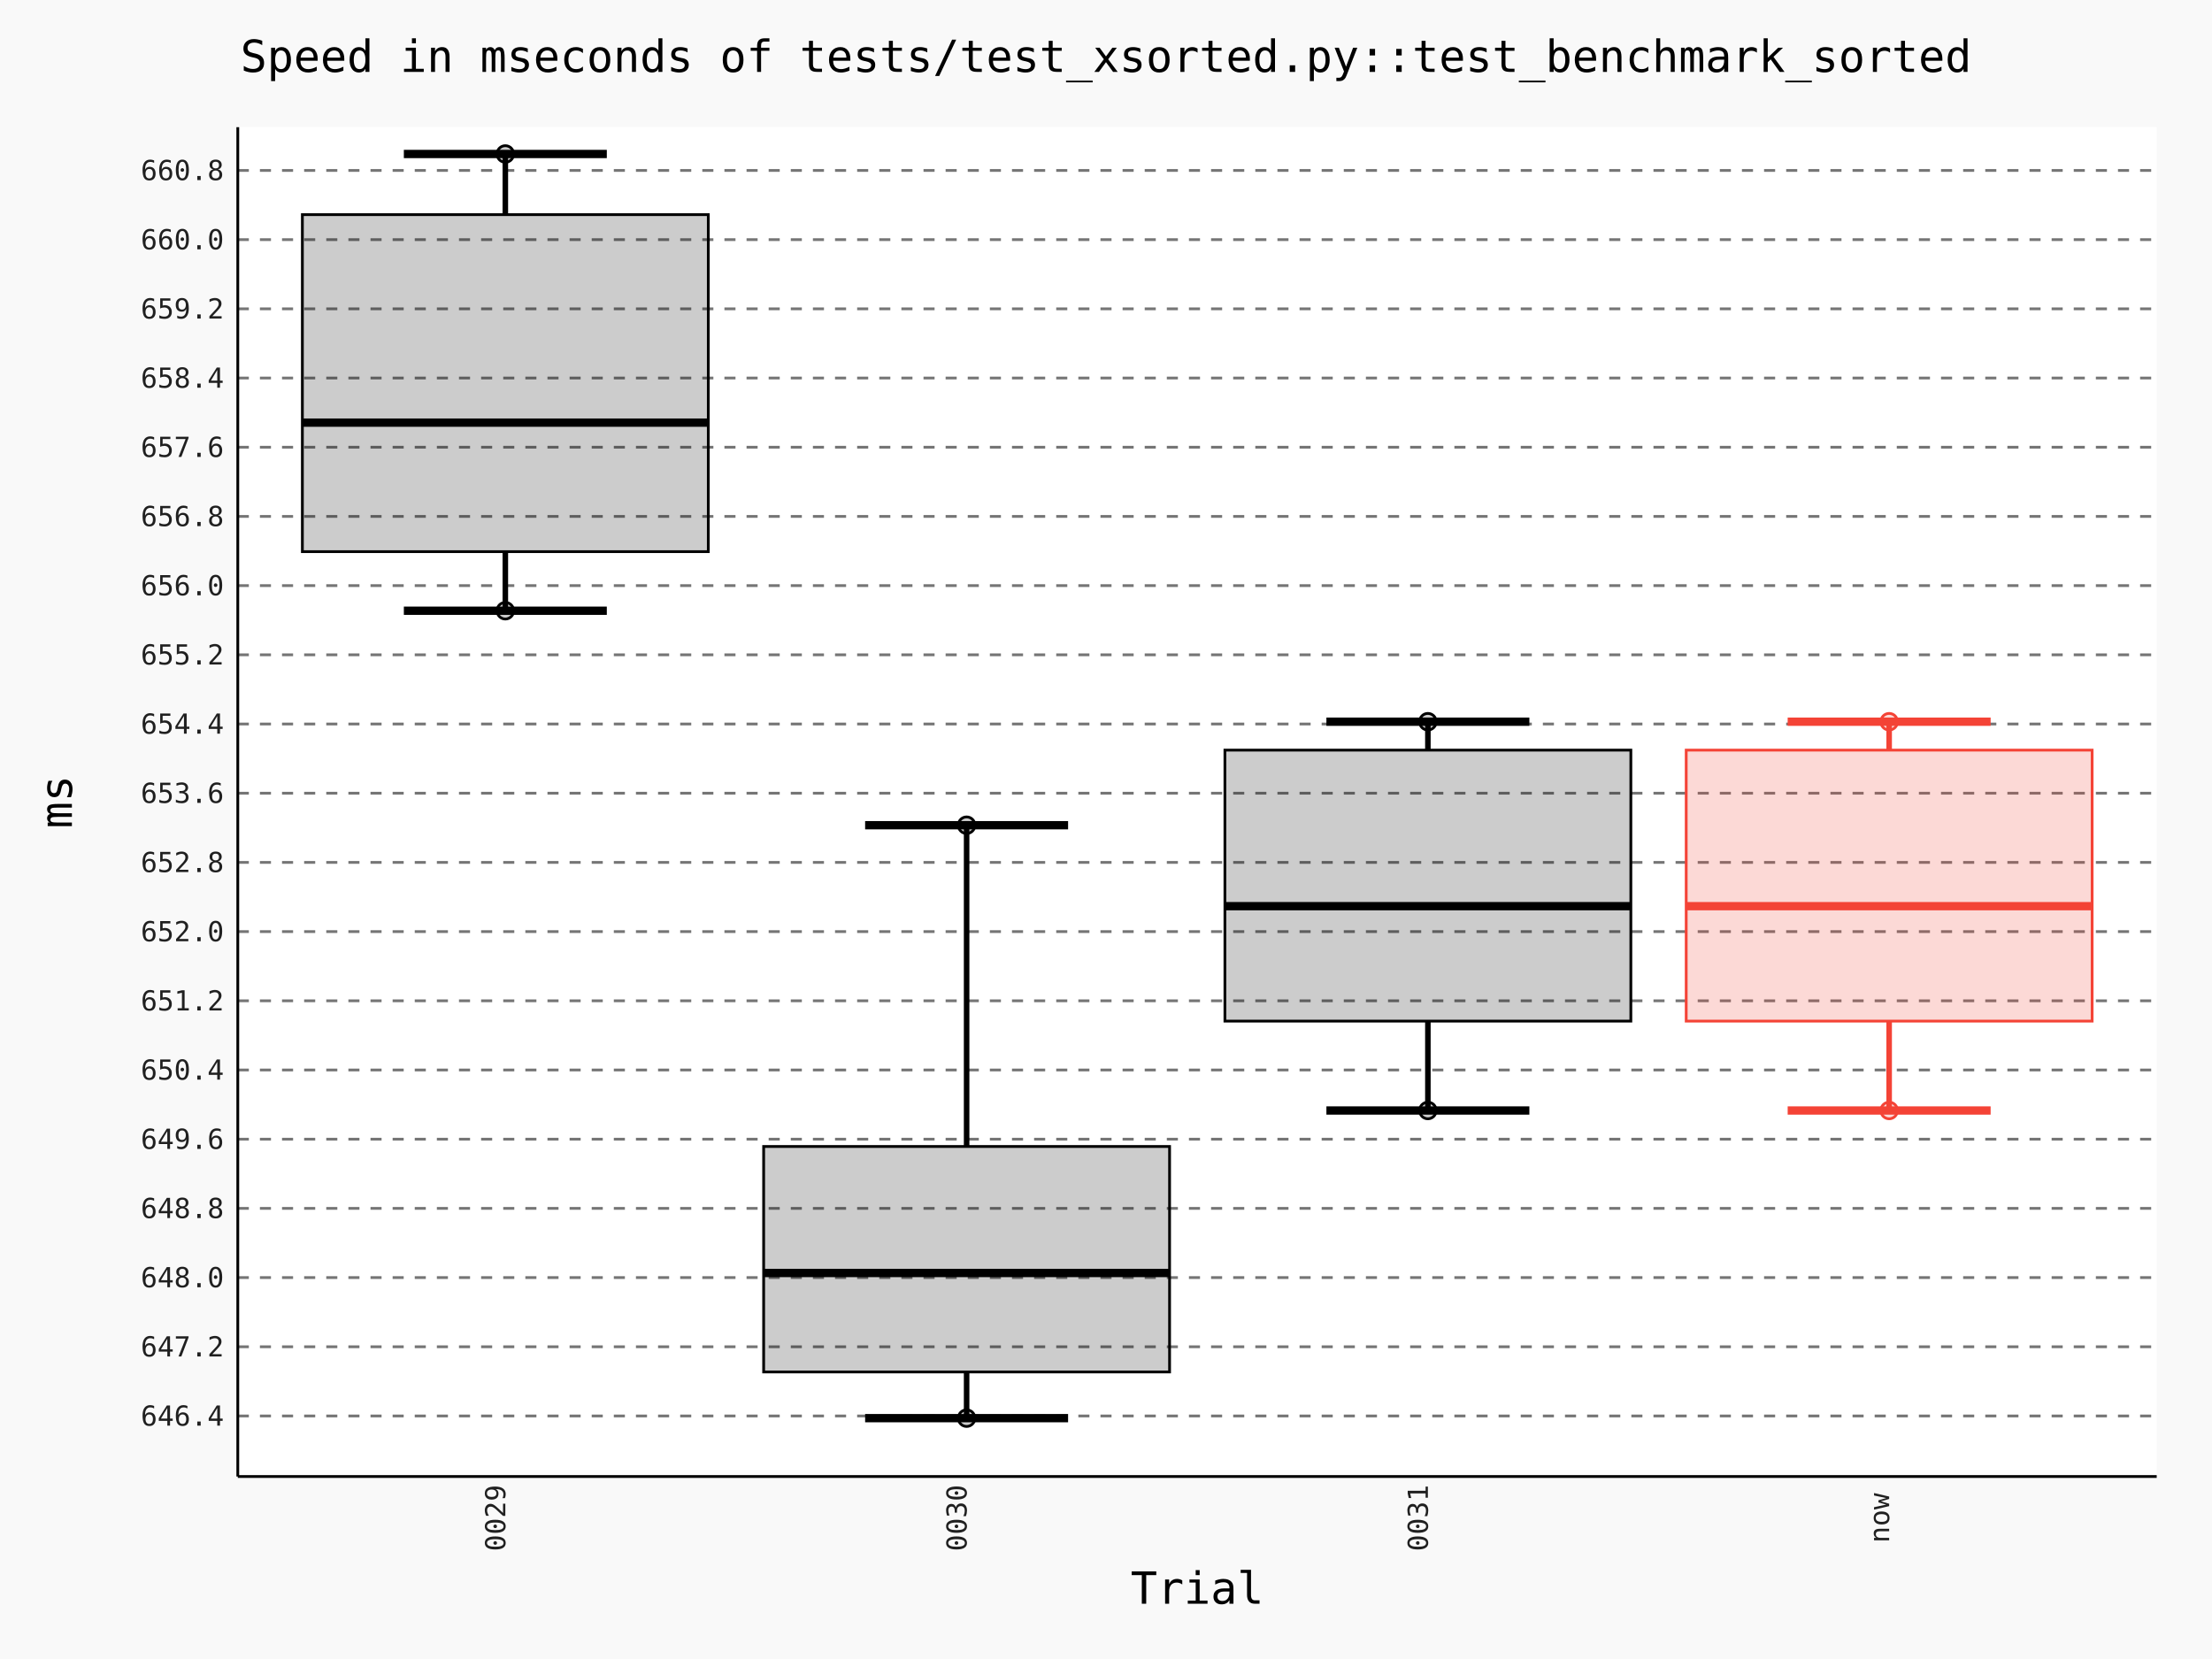
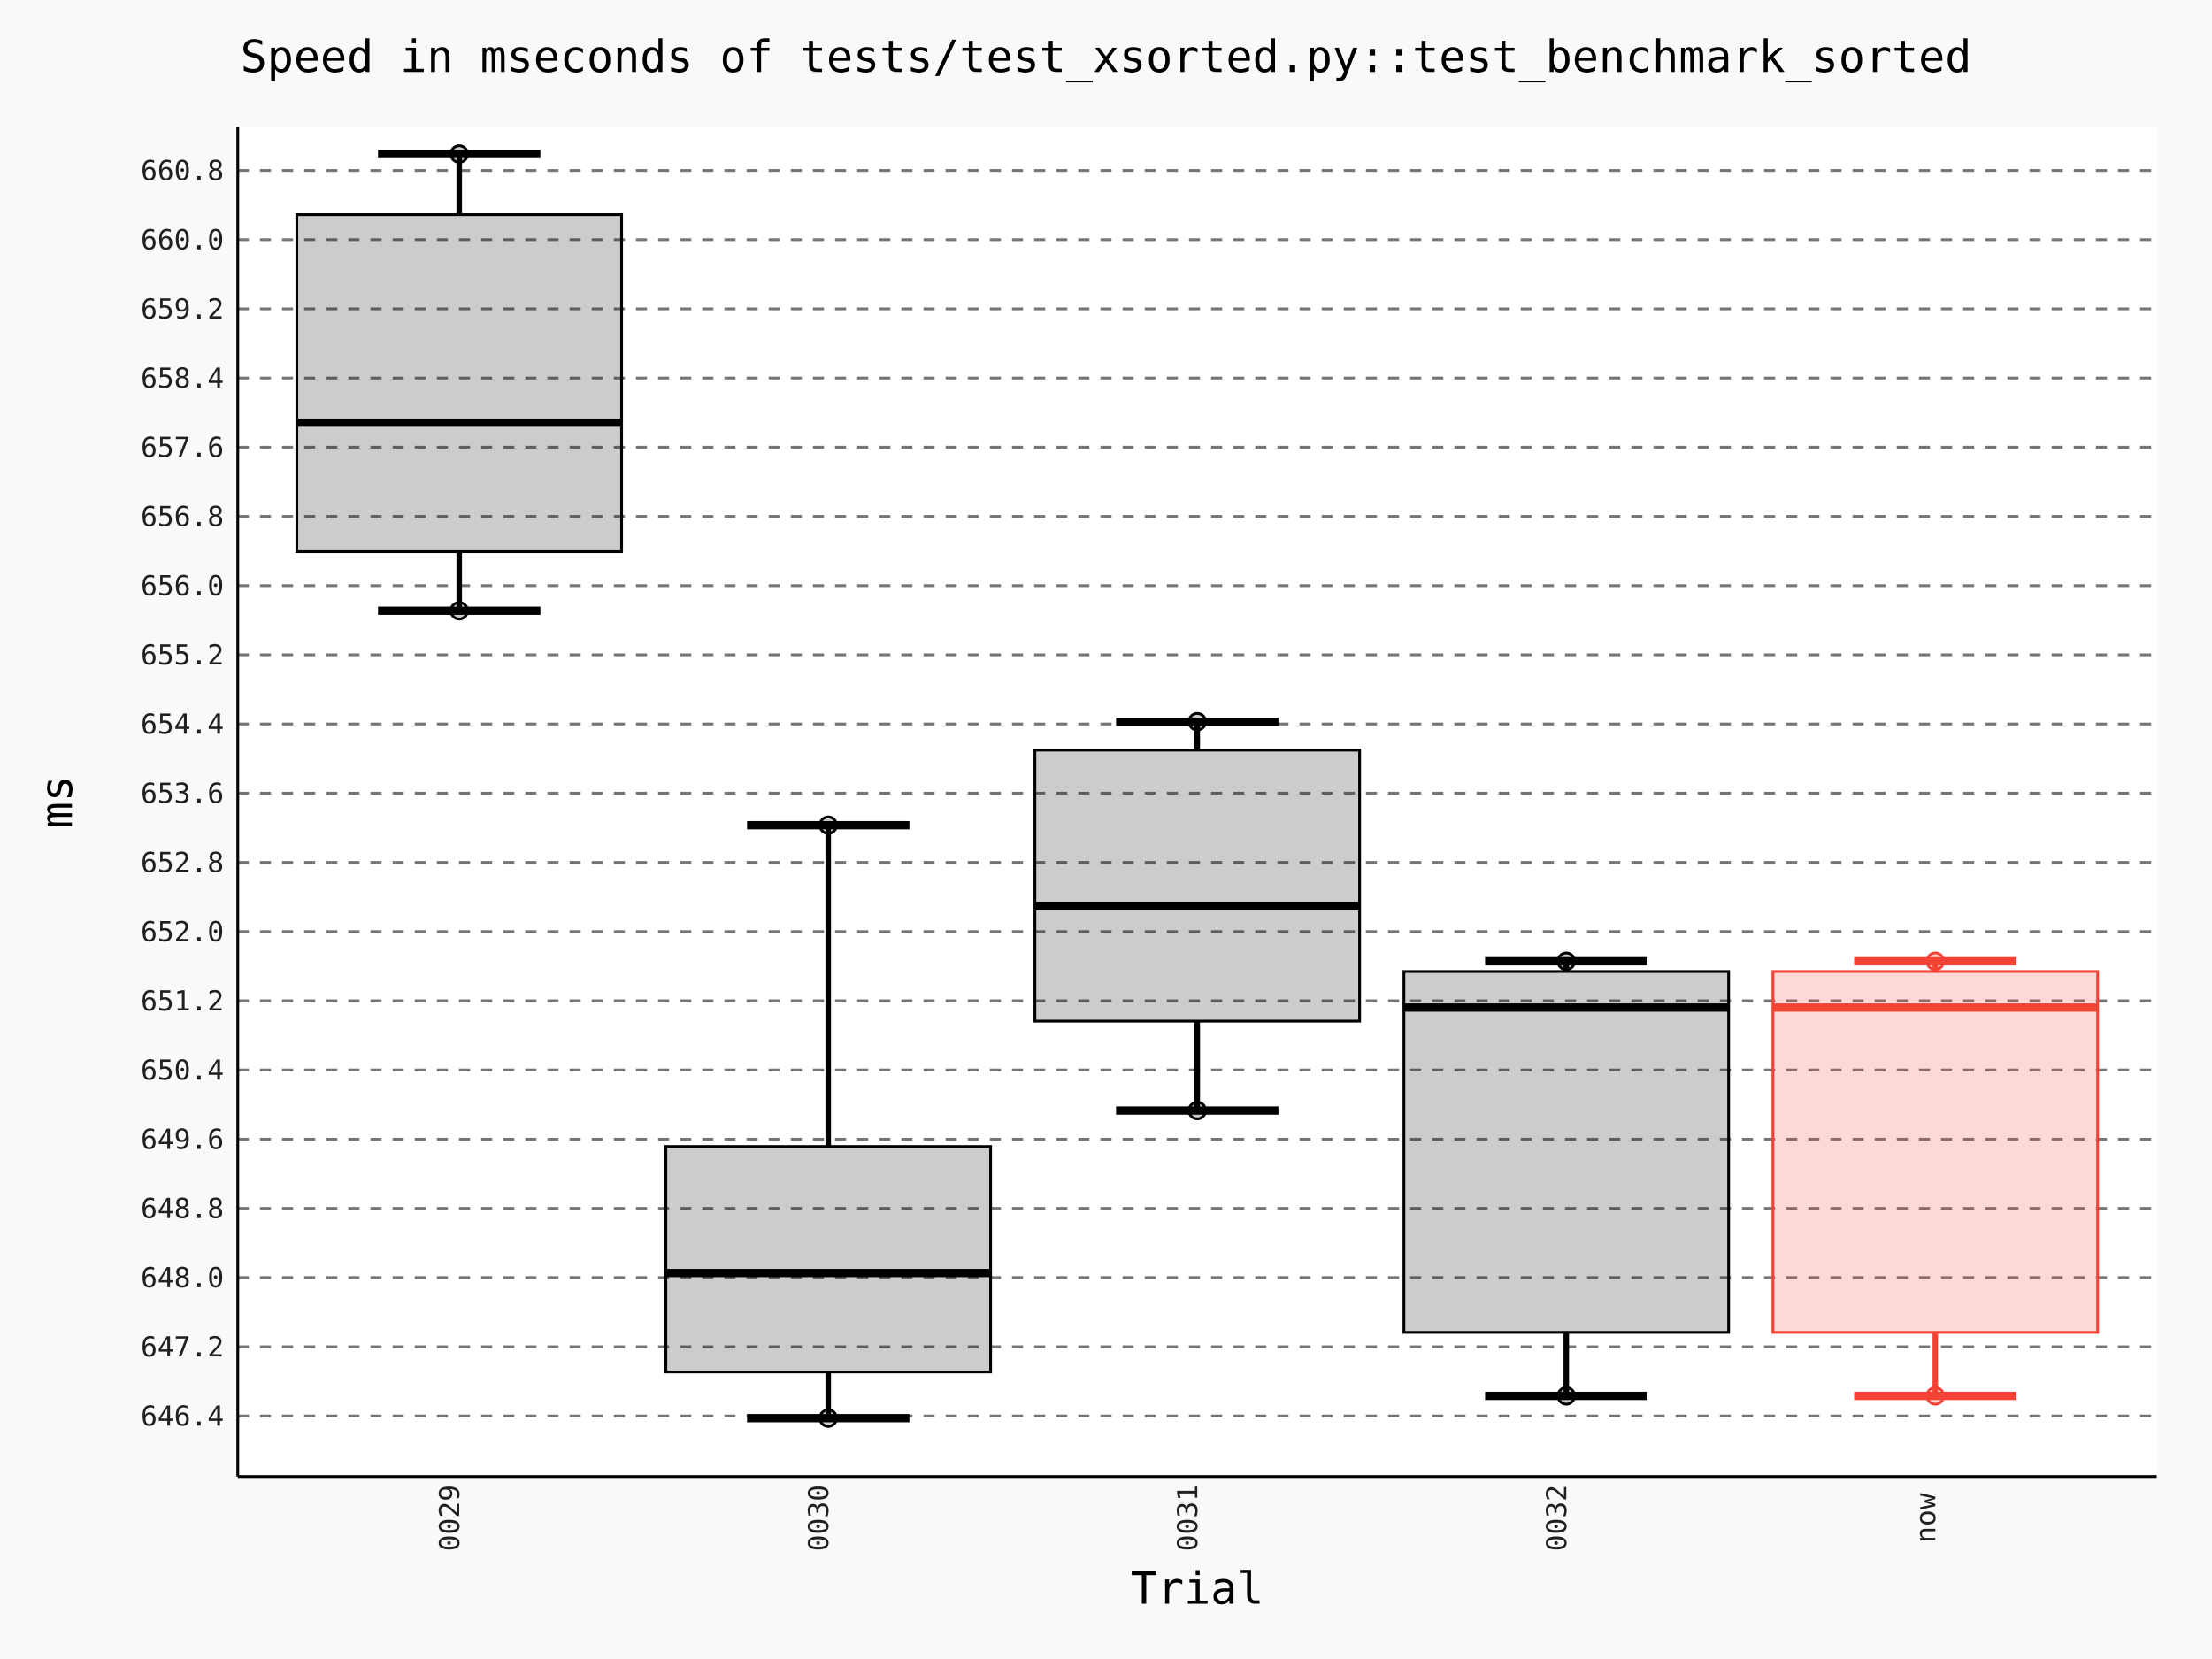
- <svg xmlns="http://www.w3.org/2000/svg" class="pygal-chart" id="chart-e55b91a6-74b0-422d-90cc-659d757ae2d8" viewBox="0 0 800 600">
+ <svg xmlns="http://www.w3.org/2000/svg" class="pygal-chart" id="chart-c85aea59-2a6d-484f-96e5-505e4a3c4611" viewBox="0 0 800 600">
  <defs>
-     <style type="text/css">#chart-e55b91a6-74b0-422d-90cc-659d757ae2d8{-webkit-user-select:none;-webkit-font-smoothing:antialiased;font-family:Consolas,"Deja Vu Sans Mono","Bitstream Vera Sans Mono","Courier New",monospace}#chart-e55b91a6-74b0-422d-90cc-659d757ae2d8 .title{font-family:Consolas,"Deja Vu Sans Mono","Bitstream Vera Sans Mono","Courier New",monospace;font-size:16px}#chart-e55b91a6-74b0-422d-90cc-659d757ae2d8 .legends .legend text{font-family:Consolas,"Deja Vu Sans Mono","Bitstream Vera Sans Mono","Courier New",monospace;font-size:14px}#chart-e55b91a6-74b0-422d-90cc-659d757ae2d8 .axis text{font-family:Consolas,"Deja Vu Sans Mono","Bitstream Vera Sans Mono","Courier New",monospace;font-size:10px}#chart-e55b91a6-74b0-422d-90cc-659d757ae2d8 .axis text.major{font-family:Consolas,"Deja Vu Sans Mono","Bitstream Vera Sans Mono","Courier New",monospace;font-size:10px}#chart-e55b91a6-74b0-422d-90cc-659d757ae2d8 .series text{font-family:Consolas,"Deja Vu Sans Mono","Bitstream Vera Sans Mono","Courier New",monospace;font-size:8px}#chart-e55b91a6-74b0-422d-90cc-659d757ae2d8 .tooltip{font-family:Consolas,"Deja Vu Sans Mono","Bitstream Vera Sans Mono","Courier New",monospace;font-size:14px}#chart-e55b91a6-74b0-422d-90cc-659d757ae2d8 text.no_data{font-family:Consolas,"Deja Vu Sans Mono","Bitstream Vera Sans Mono","Courier New",monospace;font-size:64px}
- #chart-e55b91a6-74b0-422d-90cc-659d757ae2d8{background-color:rgba(249,249,249,1)}#chart-e55b91a6-74b0-422d-90cc-659d757ae2d8 path,#chart-e55b91a6-74b0-422d-90cc-659d757ae2d8 line,#chart-e55b91a6-74b0-422d-90cc-659d757ae2d8 rect,#chart-e55b91a6-74b0-422d-90cc-659d757ae2d8 circle{-webkit-transition:150ms;-moz-transition:150ms;transition:150ms}#chart-e55b91a6-74b0-422d-90cc-659d757ae2d8 .graph &gt; .background{fill:rgba(249,249,249,1)}#chart-e55b91a6-74b0-422d-90cc-659d757ae2d8 .plot &gt; .background{fill:rgba(255,255,255,1)}#chart-e55b91a6-74b0-422d-90cc-659d757ae2d8 .graph{fill:rgba(0,0,0,.87)}#chart-e55b91a6-74b0-422d-90cc-659d757ae2d8 text.no_data{fill:rgba(0,0,0,1)}#chart-e55b91a6-74b0-422d-90cc-659d757ae2d8 .title{fill:rgba(0,0,0,1)}#chart-e55b91a6-74b0-422d-90cc-659d757ae2d8 .legends .legend text{fill:rgba(0,0,0,.87)}#chart-e55b91a6-74b0-422d-90cc-659d757ae2d8 .legends .legend:hover text{fill:rgba(0,0,0,1)}#chart-e55b91a6-74b0-422d-90cc-659d757ae2d8 .axis .line{stroke:rgba(0,0,0,1)}#chart-e55b91a6-74b0-422d-90cc-659d757ae2d8 .axis .guide.line{stroke:rgba(0,0,0,.54)}#chart-e55b91a6-74b0-422d-90cc-659d757ae2d8 .axis .major.line{stroke:rgba(0,0,0,.87)}#chart-e55b91a6-74b0-422d-90cc-659d757ae2d8 .axis text.major{fill:rgba(0,0,0,1)}#chart-e55b91a6-74b0-422d-90cc-659d757ae2d8 .axis.y .guides:hover .guide.line,#chart-e55b91a6-74b0-422d-90cc-659d757ae2d8 .line-graph .axis.x .guides:hover .guide.line,#chart-e55b91a6-74b0-422d-90cc-659d757ae2d8 .stackedline-graph .axis.x .guides:hover .guide.line,#chart-e55b91a6-74b0-422d-90cc-659d757ae2d8 .xy-graph .axis.x .guides:hover .guide.line{stroke:rgba(0,0,0,1)}#chart-e55b91a6-74b0-422d-90cc-659d757ae2d8 .axis .guides:hover text{fill:rgba(0,0,0,1)}#chart-e55b91a6-74b0-422d-90cc-659d757ae2d8 .reactive{fill-opacity:.7}#chart-e55b91a6-74b0-422d-90cc-659d757ae2d8 .reactive.active,#chart-e55b91a6-74b0-422d-90cc-659d757ae2d8 .active .reactive{fill-opacity:.8;stroke-width:4}#chart-e55b91a6-74b0-422d-90cc-659d757ae2d8 .series text{fill:rgba(0,0,0,1)}#chart-e55b91a6-74b0-422d-90cc-659d757ae2d8 .tooltip rect{fill:rgba(255,255,255,1);stroke:rgba(0,0,0,1);-webkit-transition:opacity 150ms;-moz-transition:opacity 150ms;transition:opacity 150ms}#chart-e55b91a6-74b0-422d-90cc-659d757ae2d8 .tooltip .label{fill:rgba(0,0,0,.87)}#chart-e55b91a6-74b0-422d-90cc-659d757ae2d8 .tooltip .label{fill:rgba(0,0,0,.87)}#chart-e55b91a6-74b0-422d-90cc-659d757ae2d8 .tooltip .legend{font-size:.8em;fill:rgba(0,0,0,.54)}#chart-e55b91a6-74b0-422d-90cc-659d757ae2d8 .tooltip .x_label{font-size:.6em;fill:rgba(0,0,0,1)}#chart-e55b91a6-74b0-422d-90cc-659d757ae2d8 .tooltip .value{font-size:1.5em}#chart-e55b91a6-74b0-422d-90cc-659d757ae2d8 .map-element{fill:rgba(0,0,0,.87);stroke:rgba(0,0,0,.54) !important;opacity:.9;stroke-width:3;-webkit-transition:opacity 150ms;-moz-transition:opacity 150ms;transition:opacity 150ms}#chart-e55b91a6-74b0-422d-90cc-659d757ae2d8 .map-element:hover{opacity:1;stroke-width:10}#chart-e55b91a6-74b0-422d-90cc-659d757ae2d8 .color-0,#chart-e55b91a6-74b0-422d-90cc-659d757ae2d8 .color-0 a:visited{stroke:#000000;fill:#000000}#chart-e55b91a6-74b0-422d-90cc-659d757ae2d8 .color-1,#chart-e55b91a6-74b0-422d-90cc-659d757ae2d8 .color-1 a:visited{stroke:#000000;fill:#000000}#chart-e55b91a6-74b0-422d-90cc-659d757ae2d8 .color-2,#chart-e55b91a6-74b0-422d-90cc-659d757ae2d8 .color-2 a:visited{stroke:#000000;fill:#000000}#chart-e55b91a6-74b0-422d-90cc-659d757ae2d8 .color-3,#chart-e55b91a6-74b0-422d-90cc-659d757ae2d8 .color-3 a:visited{stroke:#F44336;fill:#F44336}#chart-e55b91a6-74b0-422d-90cc-659d757ae2d8 .text-overlay .color-0 text{fill:white}#chart-e55b91a6-74b0-422d-90cc-659d757ae2d8 .text-overlay .color-1 text{fill:white}#chart-e55b91a6-74b0-422d-90cc-659d757ae2d8 .text-overlay .color-2 text{fill:white}#chart-e55b91a6-74b0-422d-90cc-659d757ae2d8 .text-overlay .color-3 text{fill:black}
- #chart-e55b91a6-74b0-422d-90cc-659d757ae2d8 text.no_data{text-anchor:middle}#chart-e55b91a6-74b0-422d-90cc-659d757ae2d8 .guide.line{fill-opacity:0}#chart-e55b91a6-74b0-422d-90cc-659d757ae2d8 .centered{text-anchor:middle}#chart-e55b91a6-74b0-422d-90cc-659d757ae2d8 .title{text-anchor:middle}#chart-e55b91a6-74b0-422d-90cc-659d757ae2d8 .legends .legend text{fill-opacity:1}#chart-e55b91a6-74b0-422d-90cc-659d757ae2d8 .axis.x text{text-anchor:middle}#chart-e55b91a6-74b0-422d-90cc-659d757ae2d8 .axis.x:not(.web) text[transform]{text-anchor:start}#chart-e55b91a6-74b0-422d-90cc-659d757ae2d8 .axis.y text{text-anchor:end}#chart-e55b91a6-74b0-422d-90cc-659d757ae2d8 .axis.y2 text{text-anchor:start}#chart-e55b91a6-74b0-422d-90cc-659d757ae2d8 .axis .guide.line{stroke-dasharray:4,4}#chart-e55b91a6-74b0-422d-90cc-659d757ae2d8 .axis .major.guide.line{stroke-dasharray:6,6}#chart-e55b91a6-74b0-422d-90cc-659d757ae2d8 .horizontal .axis.y .guide.line,#chart-e55b91a6-74b0-422d-90cc-659d757ae2d8 .horizontal .axis.y2 .guide.line,#chart-e55b91a6-74b0-422d-90cc-659d757ae2d8 .vertical .axis.x .guide.line{opacity:0}#chart-e55b91a6-74b0-422d-90cc-659d757ae2d8 .horizontal .axis.always_show .guide.line,#chart-e55b91a6-74b0-422d-90cc-659d757ae2d8 .vertical .axis.always_show .guide.line{opacity:1 !important}#chart-e55b91a6-74b0-422d-90cc-659d757ae2d8 .axis.y .guides:hover .guide.line,#chart-e55b91a6-74b0-422d-90cc-659d757ae2d8 .axis.y2 .guides:hover .guide.line,#chart-e55b91a6-74b0-422d-90cc-659d757ae2d8 .axis.x .guides:hover .guide.line{opacity:1}#chart-e55b91a6-74b0-422d-90cc-659d757ae2d8 .axis .guides:hover text{opacity:1}#chart-e55b91a6-74b0-422d-90cc-659d757ae2d8 .nofill{fill:none}#chart-e55b91a6-74b0-422d-90cc-659d757ae2d8 .subtle-fill{fill-opacity:.2}#chart-e55b91a6-74b0-422d-90cc-659d757ae2d8 .dot{stroke-width:1px;fill-opacity:1}#chart-e55b91a6-74b0-422d-90cc-659d757ae2d8 .dot.active{stroke-width:5px}#chart-e55b91a6-74b0-422d-90cc-659d757ae2d8 .dot.negative{fill:transparent}#chart-e55b91a6-74b0-422d-90cc-659d757ae2d8 text,#chart-e55b91a6-74b0-422d-90cc-659d757ae2d8 tspan{stroke:none !important}#chart-e55b91a6-74b0-422d-90cc-659d757ae2d8 .series text.active{opacity:1}#chart-e55b91a6-74b0-422d-90cc-659d757ae2d8 .tooltip rect{fill-opacity:.95;stroke-width:.5}#chart-e55b91a6-74b0-422d-90cc-659d757ae2d8 .tooltip text{fill-opacity:1}
+     <style type="text/css">#chart-c85aea59-2a6d-484f-96e5-505e4a3c4611{-webkit-user-select:none;-webkit-font-smoothing:antialiased;font-family:Consolas,"Deja Vu Sans Mono","Bitstream Vera Sans Mono","Courier New",monospace}#chart-c85aea59-2a6d-484f-96e5-505e4a3c4611 .title{font-family:Consolas,"Deja Vu Sans Mono","Bitstream Vera Sans Mono","Courier New",monospace;font-size:16px}#chart-c85aea59-2a6d-484f-96e5-505e4a3c4611 .legends .legend text{font-family:Consolas,"Deja Vu Sans Mono","Bitstream Vera Sans Mono","Courier New",monospace;font-size:14px}#chart-c85aea59-2a6d-484f-96e5-505e4a3c4611 .axis text{font-family:Consolas,"Deja Vu Sans Mono","Bitstream Vera Sans Mono","Courier New",monospace;font-size:10px}#chart-c85aea59-2a6d-484f-96e5-505e4a3c4611 .axis text.major{font-family:Consolas,"Deja Vu Sans Mono","Bitstream Vera Sans Mono","Courier New",monospace;font-size:10px}#chart-c85aea59-2a6d-484f-96e5-505e4a3c4611 .series text{font-family:Consolas,"Deja Vu Sans Mono","Bitstream Vera Sans Mono","Courier New",monospace;font-size:8px}#chart-c85aea59-2a6d-484f-96e5-505e4a3c4611 .tooltip{font-family:Consolas,"Deja Vu Sans Mono","Bitstream Vera Sans Mono","Courier New",monospace;font-size:14px}#chart-c85aea59-2a6d-484f-96e5-505e4a3c4611 text.no_data{font-family:Consolas,"Deja Vu Sans Mono","Bitstream Vera Sans Mono","Courier New",monospace;font-size:64px}
+ #chart-c85aea59-2a6d-484f-96e5-505e4a3c4611{background-color:rgba(249,249,249,1)}#chart-c85aea59-2a6d-484f-96e5-505e4a3c4611 path,#chart-c85aea59-2a6d-484f-96e5-505e4a3c4611 line,#chart-c85aea59-2a6d-484f-96e5-505e4a3c4611 rect,#chart-c85aea59-2a6d-484f-96e5-505e4a3c4611 circle{-webkit-transition:150ms;-moz-transition:150ms;transition:150ms}#chart-c85aea59-2a6d-484f-96e5-505e4a3c4611 .graph &gt; .background{fill:rgba(249,249,249,1)}#chart-c85aea59-2a6d-484f-96e5-505e4a3c4611 .plot &gt; .background{fill:rgba(255,255,255,1)}#chart-c85aea59-2a6d-484f-96e5-505e4a3c4611 .graph{fill:rgba(0,0,0,.87)}#chart-c85aea59-2a6d-484f-96e5-505e4a3c4611 text.no_data{fill:rgba(0,0,0,1)}#chart-c85aea59-2a6d-484f-96e5-505e4a3c4611 .title{fill:rgba(0,0,0,1)}#chart-c85aea59-2a6d-484f-96e5-505e4a3c4611 .legends .legend text{fill:rgba(0,0,0,.87)}#chart-c85aea59-2a6d-484f-96e5-505e4a3c4611 .legends .legend:hover text{fill:rgba(0,0,0,1)}#chart-c85aea59-2a6d-484f-96e5-505e4a3c4611 .axis .line{stroke:rgba(0,0,0,1)}#chart-c85aea59-2a6d-484f-96e5-505e4a3c4611 .axis .guide.line{stroke:rgba(0,0,0,.54)}#chart-c85aea59-2a6d-484f-96e5-505e4a3c4611 .axis .major.line{stroke:rgba(0,0,0,.87)}#chart-c85aea59-2a6d-484f-96e5-505e4a3c4611 .axis text.major{fill:rgba(0,0,0,1)}#chart-c85aea59-2a6d-484f-96e5-505e4a3c4611 .axis.y .guides:hover .guide.line,#chart-c85aea59-2a6d-484f-96e5-505e4a3c4611 .line-graph .axis.x .guides:hover .guide.line,#chart-c85aea59-2a6d-484f-96e5-505e4a3c4611 .stackedline-graph .axis.x .guides:hover .guide.line,#chart-c85aea59-2a6d-484f-96e5-505e4a3c4611 .xy-graph .axis.x .guides:hover .guide.line{stroke:rgba(0,0,0,1)}#chart-c85aea59-2a6d-484f-96e5-505e4a3c4611 .axis .guides:hover text{fill:rgba(0,0,0,1)}#chart-c85aea59-2a6d-484f-96e5-505e4a3c4611 .reactive{fill-opacity:.7}#chart-c85aea59-2a6d-484f-96e5-505e4a3c4611 .reactive.active,#chart-c85aea59-2a6d-484f-96e5-505e4a3c4611 .active .reactive{fill-opacity:.8;stroke-width:4}#chart-c85aea59-2a6d-484f-96e5-505e4a3c4611 .series text{fill:rgba(0,0,0,1)}#chart-c85aea59-2a6d-484f-96e5-505e4a3c4611 .tooltip rect{fill:rgba(255,255,255,1);stroke:rgba(0,0,0,1);-webkit-transition:opacity 150ms;-moz-transition:opacity 150ms;transition:opacity 150ms}#chart-c85aea59-2a6d-484f-96e5-505e4a3c4611 .tooltip .label{fill:rgba(0,0,0,.87)}#chart-c85aea59-2a6d-484f-96e5-505e4a3c4611 .tooltip .label{fill:rgba(0,0,0,.87)}#chart-c85aea59-2a6d-484f-96e5-505e4a3c4611 .tooltip .legend{font-size:.8em;fill:rgba(0,0,0,.54)}#chart-c85aea59-2a6d-484f-96e5-505e4a3c4611 .tooltip .x_label{font-size:.6em;fill:rgba(0,0,0,1)}#chart-c85aea59-2a6d-484f-96e5-505e4a3c4611 .tooltip .value{font-size:1.5em}#chart-c85aea59-2a6d-484f-96e5-505e4a3c4611 .map-element{fill:rgba(0,0,0,.87);stroke:rgba(0,0,0,.54) !important;opacity:.9;stroke-width:3;-webkit-transition:opacity 150ms;-moz-transition:opacity 150ms;transition:opacity 150ms}#chart-c85aea59-2a6d-484f-96e5-505e4a3c4611 .map-element:hover{opacity:1;stroke-width:10}#chart-c85aea59-2a6d-484f-96e5-505e4a3c4611 .color-0,#chart-c85aea59-2a6d-484f-96e5-505e4a3c4611 .color-0 a:visited{stroke:#000000;fill:#000000}#chart-c85aea59-2a6d-484f-96e5-505e4a3c4611 .color-1,#chart-c85aea59-2a6d-484f-96e5-505e4a3c4611 .color-1 a:visited{stroke:#000000;fill:#000000}#chart-c85aea59-2a6d-484f-96e5-505e4a3c4611 .color-2,#chart-c85aea59-2a6d-484f-96e5-505e4a3c4611 .color-2 a:visited{stroke:#000000;fill:#000000}#chart-c85aea59-2a6d-484f-96e5-505e4a3c4611 .color-3,#chart-c85aea59-2a6d-484f-96e5-505e4a3c4611 .color-3 a:visited{stroke:#000000;fill:#000000}#chart-c85aea59-2a6d-484f-96e5-505e4a3c4611 .color-4,#chart-c85aea59-2a6d-484f-96e5-505e4a3c4611 .color-4 a:visited{stroke:#F44336;fill:#F44336}#chart-c85aea59-2a6d-484f-96e5-505e4a3c4611 .text-overlay .color-0 text{fill:white}#chart-c85aea59-2a6d-484f-96e5-505e4a3c4611 .text-overlay .color-1 text{fill:white}#chart-c85aea59-2a6d-484f-96e5-505e4a3c4611 .text-overlay .color-2 text{fill:white}#chart-c85aea59-2a6d-484f-96e5-505e4a3c4611 .text-overlay .color-3 text{fill:white}#chart-c85aea59-2a6d-484f-96e5-505e4a3c4611 .text-overlay .color-4 text{fill:black}
+ #chart-c85aea59-2a6d-484f-96e5-505e4a3c4611 text.no_data{text-anchor:middle}#chart-c85aea59-2a6d-484f-96e5-505e4a3c4611 .guide.line{fill-opacity:0}#chart-c85aea59-2a6d-484f-96e5-505e4a3c4611 .centered{text-anchor:middle}#chart-c85aea59-2a6d-484f-96e5-505e4a3c4611 .title{text-anchor:middle}#chart-c85aea59-2a6d-484f-96e5-505e4a3c4611 .legends .legend text{fill-opacity:1}#chart-c85aea59-2a6d-484f-96e5-505e4a3c4611 .axis.x text{text-anchor:middle}#chart-c85aea59-2a6d-484f-96e5-505e4a3c4611 .axis.x:not(.web) text[transform]{text-anchor:start}#chart-c85aea59-2a6d-484f-96e5-505e4a3c4611 .axis.y text{text-anchor:end}#chart-c85aea59-2a6d-484f-96e5-505e4a3c4611 .axis.y2 text{text-anchor:start}#chart-c85aea59-2a6d-484f-96e5-505e4a3c4611 .axis .guide.line{stroke-dasharray:4,4}#chart-c85aea59-2a6d-484f-96e5-505e4a3c4611 .axis .major.guide.line{stroke-dasharray:6,6}#chart-c85aea59-2a6d-484f-96e5-505e4a3c4611 .horizontal .axis.y .guide.line,#chart-c85aea59-2a6d-484f-96e5-505e4a3c4611 .horizontal .axis.y2 .guide.line,#chart-c85aea59-2a6d-484f-96e5-505e4a3c4611 .vertical .axis.x .guide.line{opacity:0}#chart-c85aea59-2a6d-484f-96e5-505e4a3c4611 .horizontal .axis.always_show .guide.line,#chart-c85aea59-2a6d-484f-96e5-505e4a3c4611 .vertical .axis.always_show .guide.line{opacity:1 !important}#chart-c85aea59-2a6d-484f-96e5-505e4a3c4611 .axis.y .guides:hover .guide.line,#chart-c85aea59-2a6d-484f-96e5-505e4a3c4611 .axis.y2 .guides:hover .guide.line,#chart-c85aea59-2a6d-484f-96e5-505e4a3c4611 .axis.x .guides:hover .guide.line{opacity:1}#chart-c85aea59-2a6d-484f-96e5-505e4a3c4611 .axis .guides:hover text{opacity:1}#chart-c85aea59-2a6d-484f-96e5-505e4a3c4611 .nofill{fill:none}#chart-c85aea59-2a6d-484f-96e5-505e4a3c4611 .subtle-fill{fill-opacity:.2}#chart-c85aea59-2a6d-484f-96e5-505e4a3c4611 .dot{stroke-width:1px;fill-opacity:1}#chart-c85aea59-2a6d-484f-96e5-505e4a3c4611 .dot.active{stroke-width:5px}#chart-c85aea59-2a6d-484f-96e5-505e4a3c4611 .dot.negative{fill:transparent}#chart-c85aea59-2a6d-484f-96e5-505e4a3c4611 text,#chart-c85aea59-2a6d-484f-96e5-505e4a3c4611 tspan{stroke:none !important}#chart-c85aea59-2a6d-484f-96e5-505e4a3c4611 .series text.active{opacity:1}#chart-c85aea59-2a6d-484f-96e5-505e4a3c4611 .tooltip rect{fill-opacity:.95;stroke-width:.5}#chart-c85aea59-2a6d-484f-96e5-505e4a3c4611 .tooltip text{fill-opacity:1}
.axis.x text{text-anchor:middle !important}.tooltip .value{font-size:1em !important}</style>
  </defs>
  <g class="graph plot-graph vertical">
    <rect class="background" height="600" width="800" x="0" y="0" />
    <g class="plot" transform="translate(86, 46)">
      <rect class="background" height="488" width="694.0" x="0" y="0" />
      <g class="axis y">
        <path class="line" d="M0 488 h694" />
        <g class="guides">
          <path class="guide line" d="M0 466.103 h694" />
          <text class="" x="-5" y="469.603">646.4</text>
        </g>
        <g class="guides">
          <path class="guide line" d="M0 441.077 h694" />
          <text class="" x="-5" y="444.577">647.2</text>
        </g>
        <g class="guides">
          <path class="guide line" d="M0 416.051 h694" />
          <text class="" x="-5" y="419.551">648.0</text>
        </g>
        <g class="guides">
          <path class="guide line" d="M0 391.026 h694" />
          <text class="" x="-5" y="394.526">648.8</text>
        </g>
        <g class="guides">
          <path class="guide line" d="M0 366 h694" />
          <text class="" x="-5" y="369.5">649.6</text>
        </g>
        <g class="guides">
          <path class="guide line" d="M0 340.974 h694" />
          <text class="" x="-5" y="344.474">650.4</text>
        </g>
        <g class="guides">
          <path class="guide line" d="M0 315.949 h694" />
          <text class="" x="-5" y="319.449">651.2</text>
        </g>
        <g class="guides">
          <path class="guide line" d="M0 290.923 h694" />
          <text class="" x="-5" y="294.423">652.0</text>
        </g>
        <g class="guides">
          <path class="guide line" d="M0 265.897 h694" />
          <text class="" x="-5" y="269.397">652.8</text>
        </g>
        <g class="guides">
          <path class="guide line" d="M0 240.872 h694" />
          <text class="" x="-5" y="244.372">653.6</text>
        </g>
        <g class="guides">
          <path class="guide line" d="M0 215.846 h694" />
          <text class="" x="-5" y="219.346">654.4</text>
        </g>
        <g class="guides">
          <path class="guide line" d="M0 190.821 h694" />
          <text class="" x="-5" y="194.321">655.2</text>
        </g>
        <g class="guides">
          <path class="guide line" d="M0 165.795 h694" />
          <text class="" x="-5" y="169.295">656.0</text>
        </g>
        <g class="guides">
          <path class="guide line" d="M0 140.769 h694" />
          <text class="" x="-5" y="144.269">656.8</text>
        </g>
        <g class="guides">
          <path class="guide line" d="M0 115.744 h694" />
          <text class="" x="-5" y="119.244">657.6</text>
        </g>
        <g class="guides">
          <path class="guide line" d="M0 90.718 h694" />
          <text class="" x="-5" y="94.218">658.4</text>
        </g>
        <g class="guides">
          <path class="guide line" d="M0 65.692 h694" />
          <text class="" x="-5" y="69.192">659.2</text>
        </g>
        <g class="guides">
          <path class="guide line" d="M0 40.667 h694" />
          <text class="" x="-5" y="44.167">660.0</text>
        </g>
        <g class="guides">
          <path class="guide line" d="M0 15.641 h694" />
          <text class="" x="-5" y="19.141">660.8</text>
        </g>
      </g>
      <g class="axis x">
        <path class="line" d="M0 0 v488" />
        <g class="guides">
-           <path class="guide line" d="M96.76 0 v488" />
-           <text class="" transform="rotate(-90 96.75961 503)" x="96.76" y="503.0">0029</text>
-         </g>
-         <g class="guides">
-           <path class="guide line" d="M263.587 0 v488" />
-           <text class="" transform="rotate(-90 263.5865 503)" x="263.587" y="503.0">0030</text>
-         </g>
-         <g class="guides">
-           <path class="guide line" d="M430.413 0 v488" />
-           <text class="" transform="rotate(-90 430.4135 503)" x="430.413" y="503.0">0031</text>
-         </g>
-         <g class="guides">
-           <path class="guide line" d="M597.24 0 v488" />
-           <text class="" transform="rotate(-90 597.2404 503)" x="597.24" y="503.0">now</text>
+           <path class="guide line" d="M80.077 0 v488" />
+           <text class="" transform="rotate(-90 80.07692 503)" x="80.077" y="503.0">0029</text>
+         </g>
+         <g class="guides">
+           <path class="guide line" d="M213.538 0 v488" />
+           <text class="" transform="rotate(-90 213.5385 503)" x="213.538" y="503.0">0030</text>
+         </g>
+         <g class="guides">
+           <path class="guide line" d="M347 0 v488" />
+           <text class="" transform="rotate(-90 347 503)" x="347.0" y="503.0">0031</text>
+         </g>
+         <g class="guides">
+           <path class="guide line" d="M480.462 0 v488" />
+           <text class="" transform="rotate(-90 480.4615 503)" x="480.462" y="503.0">0032</text>
+         </g>
+         <g class="guides">
+           <path class="guide line" d="M613.923 0 v488" />
+           <text class="" transform="rotate(-90 613.9231 503)" x="613.923" y="503.0">now</text>
        </g>
      </g>
      <g class="series serie-0 color-0">
        <g class="boxes">
          <g class="box">
-             <path class="reactive tooltip-trigger" d="M60.058 174.88 L133.462 174.88" stroke-width="3" />
-             <path class="reactive tooltip-trigger" d="M23.356 106.853 L170.163 106.853" stroke-width="3" />
-             <path class="reactive tooltip-trigger" d="M60.058 9.691 L133.462 9.691" stroke-width="3" />
-             <path class="reactive tooltip-trigger" d="M96.76 174.88 L96.76 153.512" stroke-width="2" />
-             <path class="reactive tooltip-trigger" d="M96.76 9.691 L96.76 31.629" stroke-width="2" />
-             <rect class="subtle-fill reactive tooltip-trigger" height="121.882" width="146.808" x="23.356" y="31.629" />
-             <circle class="subtle-fill reactive tooltip-trigger" cx="96.76" cy="174.88" r="3" />
-             <circle class="subtle-fill reactive tooltip-trigger" cx="96.76" cy="9.691" r="3" />
+             <path class="reactive tooltip-trigger" d="M50.715 174.88 L109.438 174.88" stroke-width="3" />
+             <path class="reactive tooltip-trigger" d="M21.354 106.853 L138.8 106.853" stroke-width="3" />
+             <path class="reactive tooltip-trigger" d="M50.715 9.691 L109.438 9.691" stroke-width="3" />
+             <path class="reactive tooltip-trigger" d="M80.077 174.88 L80.077 153.512" stroke-width="2" />
+             <path class="reactive tooltip-trigger" d="M80.077 9.691 L80.077 31.629" stroke-width="2" />
+             <rect class="subtle-fill reactive tooltip-trigger" height="121.882" width="117.446" x="21.354" y="31.629" />
+             <circle class="subtle-fill reactive tooltip-trigger" cx="80.077" cy="174.88" r="3" />
+             <circle class="subtle-fill reactive tooltip-trigger" cx="80.077" cy="9.691" r="3" />
          </g>
        </g>
      </g>
      <g class="series serie-1 color-1">
        <g class="boxes">
          <g class="box">
-             <path class="reactive tooltip-trigger" d="M226.885 466.892 L300.288 466.892" stroke-width="3" />
-             <path class="reactive tooltip-trigger" d="M190.183 414.396 L336.99 414.396" stroke-width="3" />
-             <path class="reactive tooltip-trigger" d="M226.885 252.45 L300.288 252.45" stroke-width="3" />
-             <path class="reactive tooltip-trigger" d="M263.587 466.892 L263.587 450.189" stroke-width="2" />
-             <path class="reactive tooltip-trigger" d="M263.587 252.45 L263.587 368.642" stroke-width="2" />
-             <rect class="subtle-fill reactive tooltip-trigger" height="81.547" width="146.808" x="190.183" y="368.642" />
-             <circle class="subtle-fill reactive tooltip-trigger" cx="263.587" cy="466.892" r="3" />
-             <circle class="subtle-fill reactive tooltip-trigger" cx="263.587" cy="252.45" r="3" />
+             <path class="reactive tooltip-trigger" d="M184.177 466.892 L242.9 466.892" stroke-width="3" />
+             <path class="reactive tooltip-trigger" d="M154.815 414.396 L272.262 414.396" stroke-width="3" />
+             <path class="reactive tooltip-trigger" d="M184.177 252.45 L242.9 252.45" stroke-width="3" />
+             <path class="reactive tooltip-trigger" d="M213.538 466.892 L213.538 450.189" stroke-width="2" />
+             <path class="reactive tooltip-trigger" d="M213.538 252.45 L213.538 368.642" stroke-width="2" />
+             <rect class="subtle-fill reactive tooltip-trigger" height="81.547" width="117.446" x="154.815" y="368.642" />
+             <circle class="subtle-fill reactive tooltip-trigger" cx="213.538" cy="466.892" r="3" />
+             <circle class="subtle-fill reactive tooltip-trigger" cx="213.538" cy="252.45" r="3" />
          </g>
        </g>
      </g>
      <g class="series serie-2 color-2">
        <g class="boxes">
          <g class="box">
-             <path class="reactive tooltip-trigger" d="M393.712 355.628 L467.115 355.628" stroke-width="3" />
-             <path class="reactive tooltip-trigger" d="M357.01 281.729 L503.817 281.729" stroke-width="3" />
-             <path class="reactive tooltip-trigger" d="M393.712 215.018 L467.115 215.018" stroke-width="3" />
-             <path class="reactive tooltip-trigger" d="M430.413 355.628 L430.413 323.297" stroke-width="2" />
-             <path class="reactive tooltip-trigger" d="M430.413 215.018 L430.413 225.292" stroke-width="2" />
-             <rect class="subtle-fill reactive tooltip-trigger" height="98.005" width="146.808" x="357.01" y="225.292" />
-             <circle class="subtle-fill reactive tooltip-trigger" cx="430.413" cy="355.628" r="3" />
-             <circle class="subtle-fill reactive tooltip-trigger" cx="430.413" cy="215.018" r="3" />
+             <path class="reactive tooltip-trigger" d="M317.638 355.628 L376.362 355.628" stroke-width="3" />
+             <path class="reactive tooltip-trigger" d="M288.277 281.729 L405.723 281.729" stroke-width="3" />
+             <path class="reactive tooltip-trigger" d="M317.638 215.018 L376.362 215.018" stroke-width="3" />
+             <path class="reactive tooltip-trigger" d="M347 355.628 L347 323.297" stroke-width="2" />
+             <path class="reactive tooltip-trigger" d="M347 215.018 L347 225.292" stroke-width="2" />
+             <rect class="subtle-fill reactive tooltip-trigger" height="98.005" width="117.446" x="288.277" y="225.292" />
+             <circle class="subtle-fill reactive tooltip-trigger" cx="347.0" cy="355.628" r="3" />
+             <circle class="subtle-fill reactive tooltip-trigger" cx="347.0" cy="215.018" r="3" />
          </g>
        </g>
      </g>
      <g class="series serie-3 color-3">
        <g class="boxes">
          <g class="box">
-             <path class="reactive tooltip-trigger" d="M560.538 355.628 L633.942 355.628" stroke-width="3" />
-             <path class="reactive tooltip-trigger" d="M523.837 281.729 L670.644 281.729" stroke-width="3" />
-             <path class="reactive tooltip-trigger" d="M560.538 215.018 L633.942 215.018" stroke-width="3" />
-             <path class="reactive tooltip-trigger" d="M597.24 355.628 L597.24 323.297" stroke-width="2" />
-             <path class="reactive tooltip-trigger" d="M597.24 215.018 L597.24 225.292" stroke-width="2" />
-             <rect class="subtle-fill reactive tooltip-trigger" height="98.005" width="146.808" x="523.837" y="225.292" />
-             <circle class="subtle-fill reactive tooltip-trigger" cx="597.24" cy="355.628" r="3" />
-             <circle class="subtle-fill reactive tooltip-trigger" cx="597.24" cy="215.018" r="3" />
+             <path class="reactive tooltip-trigger" d="M451.1 458.84 L509.823 458.84" stroke-width="3" />
+             <path class="reactive tooltip-trigger" d="M421.738 318.401 L539.185 318.401" stroke-width="3" />
+             <path class="reactive tooltip-trigger" d="M451.1 301.653 L509.823 301.653" stroke-width="3" />
+             <path class="reactive tooltip-trigger" d="M480.462 458.84 L480.462 435.869" stroke-width="2" />
+             <path class="reactive tooltip-trigger" d="M480.462 301.653 L480.462 305.349" stroke-width="2" />
+             <rect class="subtle-fill reactive tooltip-trigger" height="130.52" width="117.446" x="421.738" y="305.349" />
+             <circle class="subtle-fill reactive tooltip-trigger" cx="480.462" cy="458.84" r="3" />
+             <circle class="subtle-fill reactive tooltip-trigger" cx="480.462" cy="301.653" r="3" />
+           </g>
+         </g>
+       </g>
+       <g class="series serie-4 color-4">
+         <g class="boxes">
+           <g class="box">
+             <path class="reactive tooltip-trigger" d="M584.562 458.84 L643.285 458.84" stroke-width="3" />
+             <path class="reactive tooltip-trigger" d="M555.2 318.401 L672.646 318.401" stroke-width="3" />
+             <path class="reactive tooltip-trigger" d="M584.562 301.653 L643.285 301.653" stroke-width="3" />
+             <path class="reactive tooltip-trigger" d="M613.923 458.84 L613.923 435.869" stroke-width="2" />
+             <path class="reactive tooltip-trigger" d="M613.923 301.653 L613.923 305.349" stroke-width="2" />
+             <rect class="subtle-fill reactive tooltip-trigger" height="130.52" width="117.446" x="555.2" y="305.349" />
+             <circle class="subtle-fill reactive tooltip-trigger" cx="613.923" cy="458.84" r="3" />
+             <circle class="subtle-fill reactive tooltip-trigger" cx="613.923" cy="301.653" r="3" />
          </g>
        </g>
      </g>
    </g>
    <g class="titles">
      <text class="title plot_title" x="400.0" y="26">Speed in mseconds of tests/test_xsorted.py::test_benchmark_sorted</text>
      <text class="title" x="433.0" y="580">Trial</text>
      <text class="title" transform="rotate(-90 0 290)" x="0" y="316.0">ms</text>
    </g>
    <g class="plot overlay" transform="translate(86, 46)">
      <g class="series serie-0 color-0" />
      <g class="series serie-1 color-1" />
      <g class="series serie-2 color-2" />
      <g class="series serie-3 color-3" />
+       <g class="series serie-4 color-4" />
    </g>
    <g class="plot text-overlay" transform="translate(86, 46)">
      <g class="series serie-0 color-0" />
      <g class="series serie-1 color-1" />
      <g class="series serie-2 color-2" />
      <g class="series serie-3 color-3" />
+       <g class="series serie-4 color-4" />
    </g>
    <g class="plot tooltip-overlay" transform="translate(86, 46)">
      <g class="tooltip" style="opacity: 0" transform="translate(0 0)">
        <rect class="tooltip-box" height="0" rx="0" ry="0" width="0" />
        <g class="text" />
      </g>
    </g>
  </g>
</svg>
